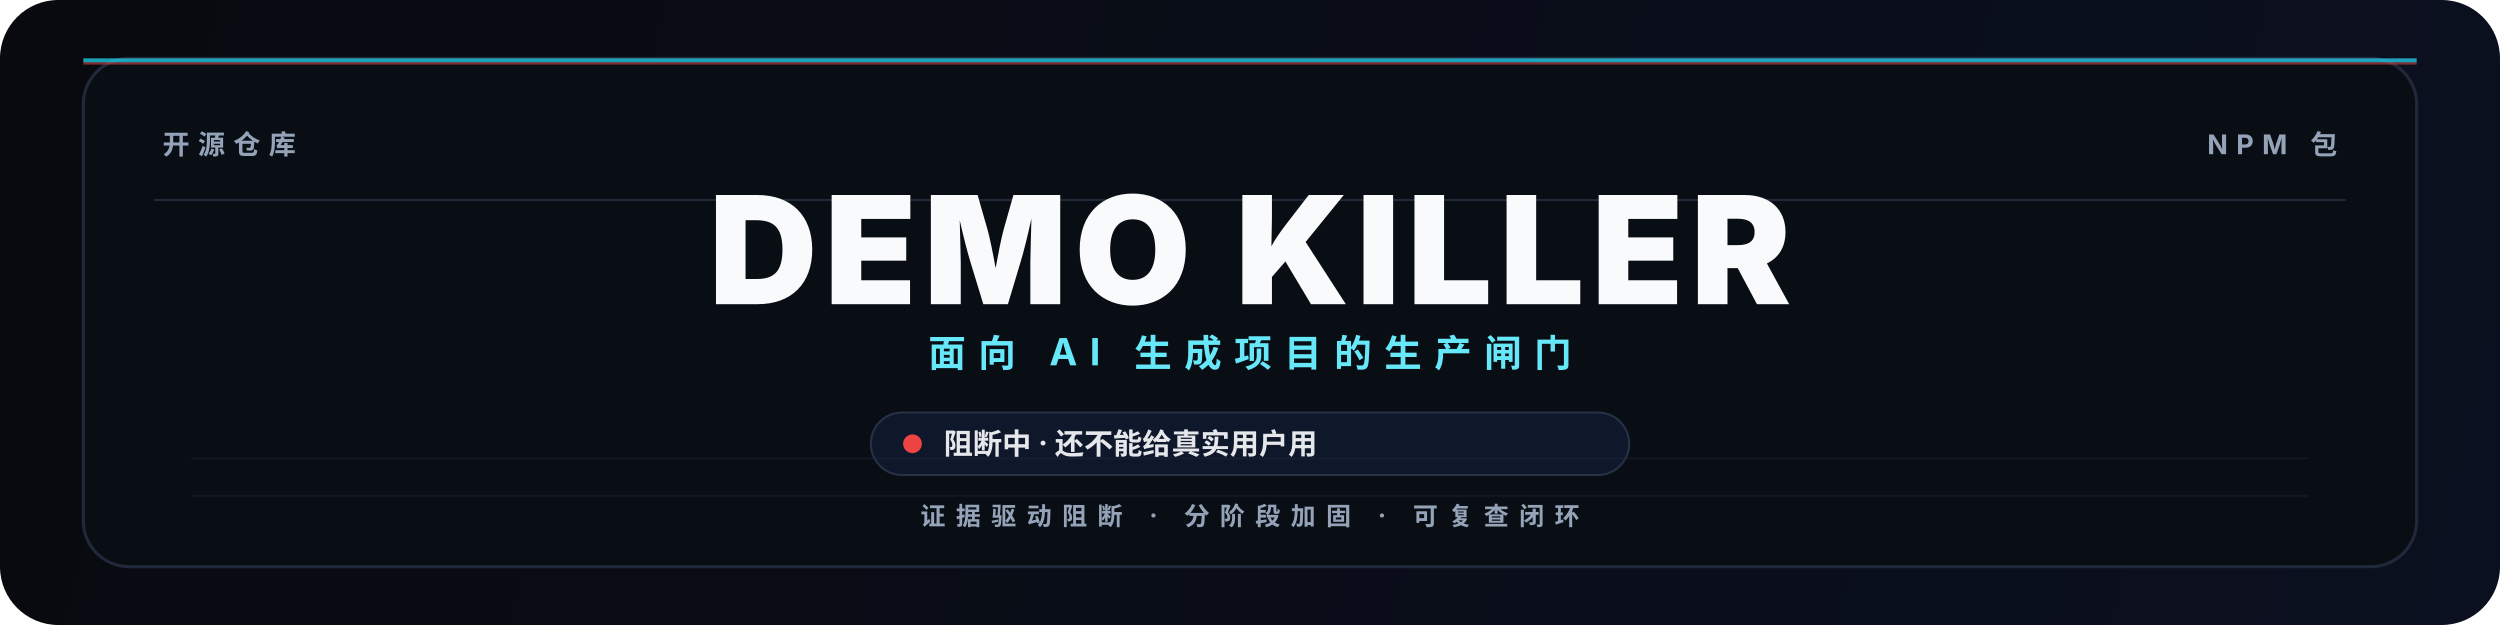
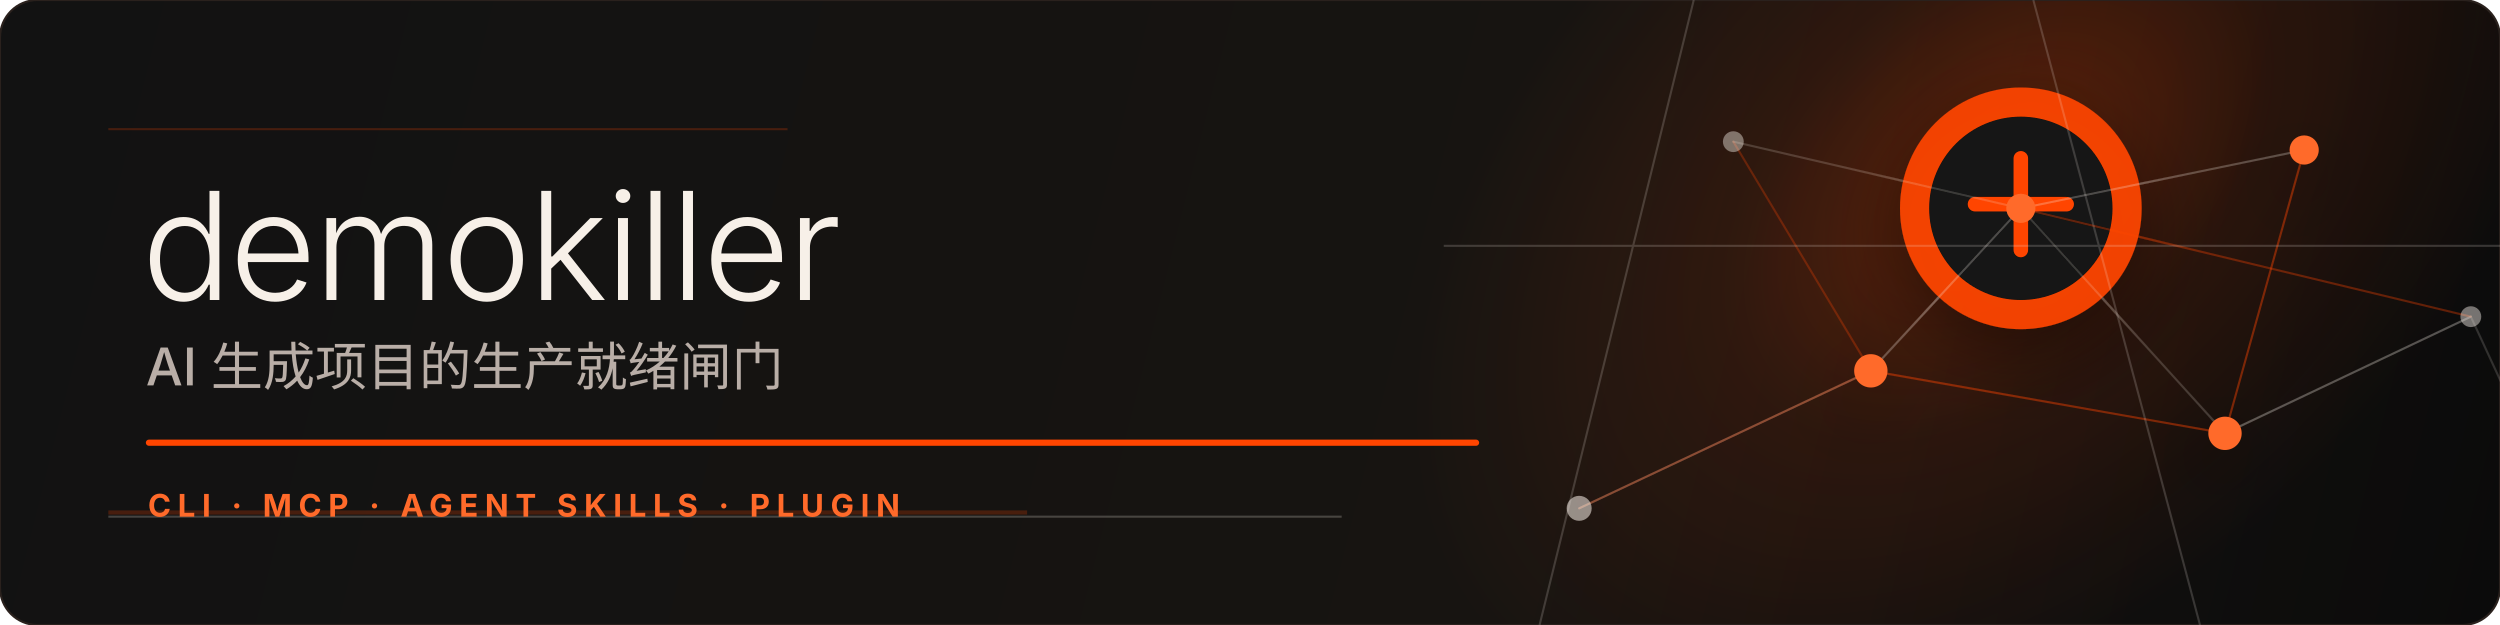
<svg xmlns="http://www.w3.org/2000/svg" width="1200" height="300" viewBox="0 0 1200 300" fill="none" role="img" aria-labelledby="title desc">
  <defs>
-     <linearGradient id="panel" x1="0" y1="0" x2="1200" y2="300" gradientUnits="userSpaceOnUse">
-       <stop offset="0" stop-color="#080A0F" />
-       <stop offset="1" stop-color="#0B1020" />
+     <linearGradient id="bg" x1="0" y1="0" x2="1200" y2="300" gradientUnits="userSpaceOnUse">
+       <stop offset="0" stop-color="#121212" />
+       <stop offset="0.62" stop-color="#171411" />
+       <stop offset="1" stop-color="#0B0B0B" />
    </linearGradient>
+     <radialGradient id="heat" cx="0" cy="0" r="1" gradientUnits="userSpaceOnUse" gradientTransform="translate(958 86) rotate(138) scale(328 208)">
+       <stop stop-color="#FF4500" stop-opacity="0.34" />
+       <stop offset="0.46" stop-color="#FF4500" stop-opacity="0.11" />
+       <stop offset="1" stop-color="#FF4500" stop-opacity="0" />
+     </radialGradient>
+     <filter id="softShadow" x="-20%" y="-20%" width="140%" height="140%" color-interpolation-filters="sRGB">
+       <feDropShadow dx="0" dy="12" stdDeviation="18" flood-color="#000000" flood-opacity="0.45" />
+     </filter>
  </defs>
-   <rect width="1200" height="300" rx="28" fill="url(#panel)" />
-   <rect x="40" y="28" width="1120" height="244" rx="22" fill="#090D14" stroke="#20283A" stroke-width="1.5" />
-   <rect x="40" y="28" width="1120" height="2" fill="#22D3EE" opacity="0.75" />
-   <rect x="40" y="30" width="1120" height="1" fill="#EF4444" opacity="0.55" />
-   <text x="78" y="74" font-family="Inter, Segoe UI, Arial, sans-serif" font-size="13" font-weight="700" letter-spacing="4" fill="#94A3B8">开源仓库</text>
-   <text x="1122" y="74" text-anchor="end" font-family="Inter, Segoe UI, Arial, sans-serif" font-size="13" font-weight="700" letter-spacing="4" fill="#94A3B8">NPM 包</text>
-   <line x1="74" y1="96" x2="1126" y2="96" stroke="#1F2937" stroke-width="1" />
-   <text x="600" y="146" text-anchor="middle" font-family="Inter, Segoe UI, Arial, sans-serif" font-size="72" font-weight="900" letter-spacing="3.5" fill="#F8FAFC">DEMO KILLER</text>
-   <text x="600" y="176" text-anchor="middle" font-family="Inter, Segoe UI, Arial, sans-serif" font-size="18" font-weight="700" letter-spacing="6" fill="#67E8F9">面向 AI 生成项目的生产闸门</text>
-   <g transform="translate(418 198)">
-     <rect width="364" height="30" rx="15" fill="#0F172A" stroke="#263146" />
-     <circle cx="20" cy="15" r="4.5" fill="#EF4444" />
-     <text x="35" y="20" font-family="Inter, Segoe UI, Arial, sans-serif" font-size="14" font-weight="700" fill="#E5E7EB">阻断中 · 还不能给真实用户用</text>
+   <rect width="1200" height="300" rx="18" fill="url(#bg)" />
+   <rect width="1200" height="300" rx="18" fill="url(#heat)" />
+   <rect x="0" y="0" width="1200" height="300" rx="18" stroke="#2A211D" />
+   <g opacity="0.22">
+     <path d="M52 246H493" stroke="#FF4500" stroke-width="2" />
+     <path d="M52 248H644" stroke="#F7F0E8" stroke-width="1" />
+     <path d="M52 62H378" stroke="#FF4500" stroke-width="1" />
  </g>
-   <g opacity="0.38">
-     <line x1="92" y1="238" x2="1108" y2="238" stroke="#1F2937" stroke-width="1" />
-     <line x1="92" y1="220" x2="1108" y2="220" stroke="#1F2937" stroke-width="1" />
+   <g transform="translate(68 78)">
+     <text x="0" y="66" font-family="Inter, Segoe UI, Arial, sans-serif" font-size="72" font-weight="300" letter-spacing="-1.2" fill="#F7F0E8">demokiller</text>
+     <text x="2" y="107" font-family="Inter, Segoe UI, Arial, sans-serif" font-size="25" font-weight="500" letter-spacing="0" fill="#B9AEA7">AI 生成项目的生产就绪闸门</text>
+     <rect x="2" y="133" width="640" height="3" rx="1.5" fill="#FF4500" />
+     <text x="3" y="170" font-family="Inter, Segoe UI, Arial, sans-serif" font-size="15" font-weight="700" letter-spacing="3.2" fill="#FF6A2A">CLI · MCP · AGENT SKILLS · PLUGIN</text>
  </g>
-   <text x="600" y="252" text-anchor="middle" font-family="Inter, Segoe UI, Arial, sans-serif" font-size="12" font-weight="700" letter-spacing="5" fill="#94A3B8">证据驱动阻断 · 分阶段加固 · 可复查闭环</text>
+   <g transform="translate(716 24)" filter="url(#softShadow)">
+     <rect x="196" y="18" width="116" height="116" rx="58" fill="#FF4500" opacity="0.92" />
+     <rect x="210" y="32" width="88" height="88" rx="44" fill="#121212" />
+     <path d="M232 74H276" stroke="#FF4500" stroke-width="7" stroke-linecap="round" />
+     <path d="M254 52V96" stroke="#FF4500" stroke-width="7" stroke-linecap="round" />
+     <g stroke-linecap="round">
+       <path d="M42 220L182 154L254 76L390 48" stroke="#F7F0E8" stroke-opacity="0.26" />
+       <path d="M116 44L254 76L352 184L470 128" stroke="#F7F0E8" stroke-opacity="0.18" />
+       <path d="M182 154L352 184L390 48" stroke="#FF4500" stroke-opacity="0.42" />
+       <path d="M116 44L182 154L42 220" stroke="#FF4500" stroke-opacity="0.28" />
+       <path d="M254 76L470 128" stroke="#FF4500" stroke-opacity="0.34" />
+       <path d="M352 184L470 128L520 236" stroke="#F7F0E8" stroke-opacity="0.16" />
+     </g>
+     <g fill="#F7F0E8">
+       <circle cx="42" cy="220" r="6" opacity="0.55" />
+       <circle cx="116" cy="44" r="5" opacity="0.42" />
+       <circle cx="470" cy="128" r="5" opacity="0.45" />
+       <circle cx="520" cy="236" r="4" opacity="0.36" />
+     </g>
+     <g fill="#FF6A2A">
+       <circle cx="182" cy="154" r="8" />
+       <circle cx="254" cy="76" r="7" />
+       <circle cx="352" cy="184" r="8" />
+       <circle cx="390" cy="48" r="7" />
+     </g>
+   </g>
+   <g opacity="0.18">
+     <path d="M813 0L739 300" stroke="#F7F0E8" />
+     <path d="M976 0L1056 300" stroke="#F7F0E8" />
+     <path d="M693 118H1200" stroke="#F7F0E8" />
+   </g>
</svg>
